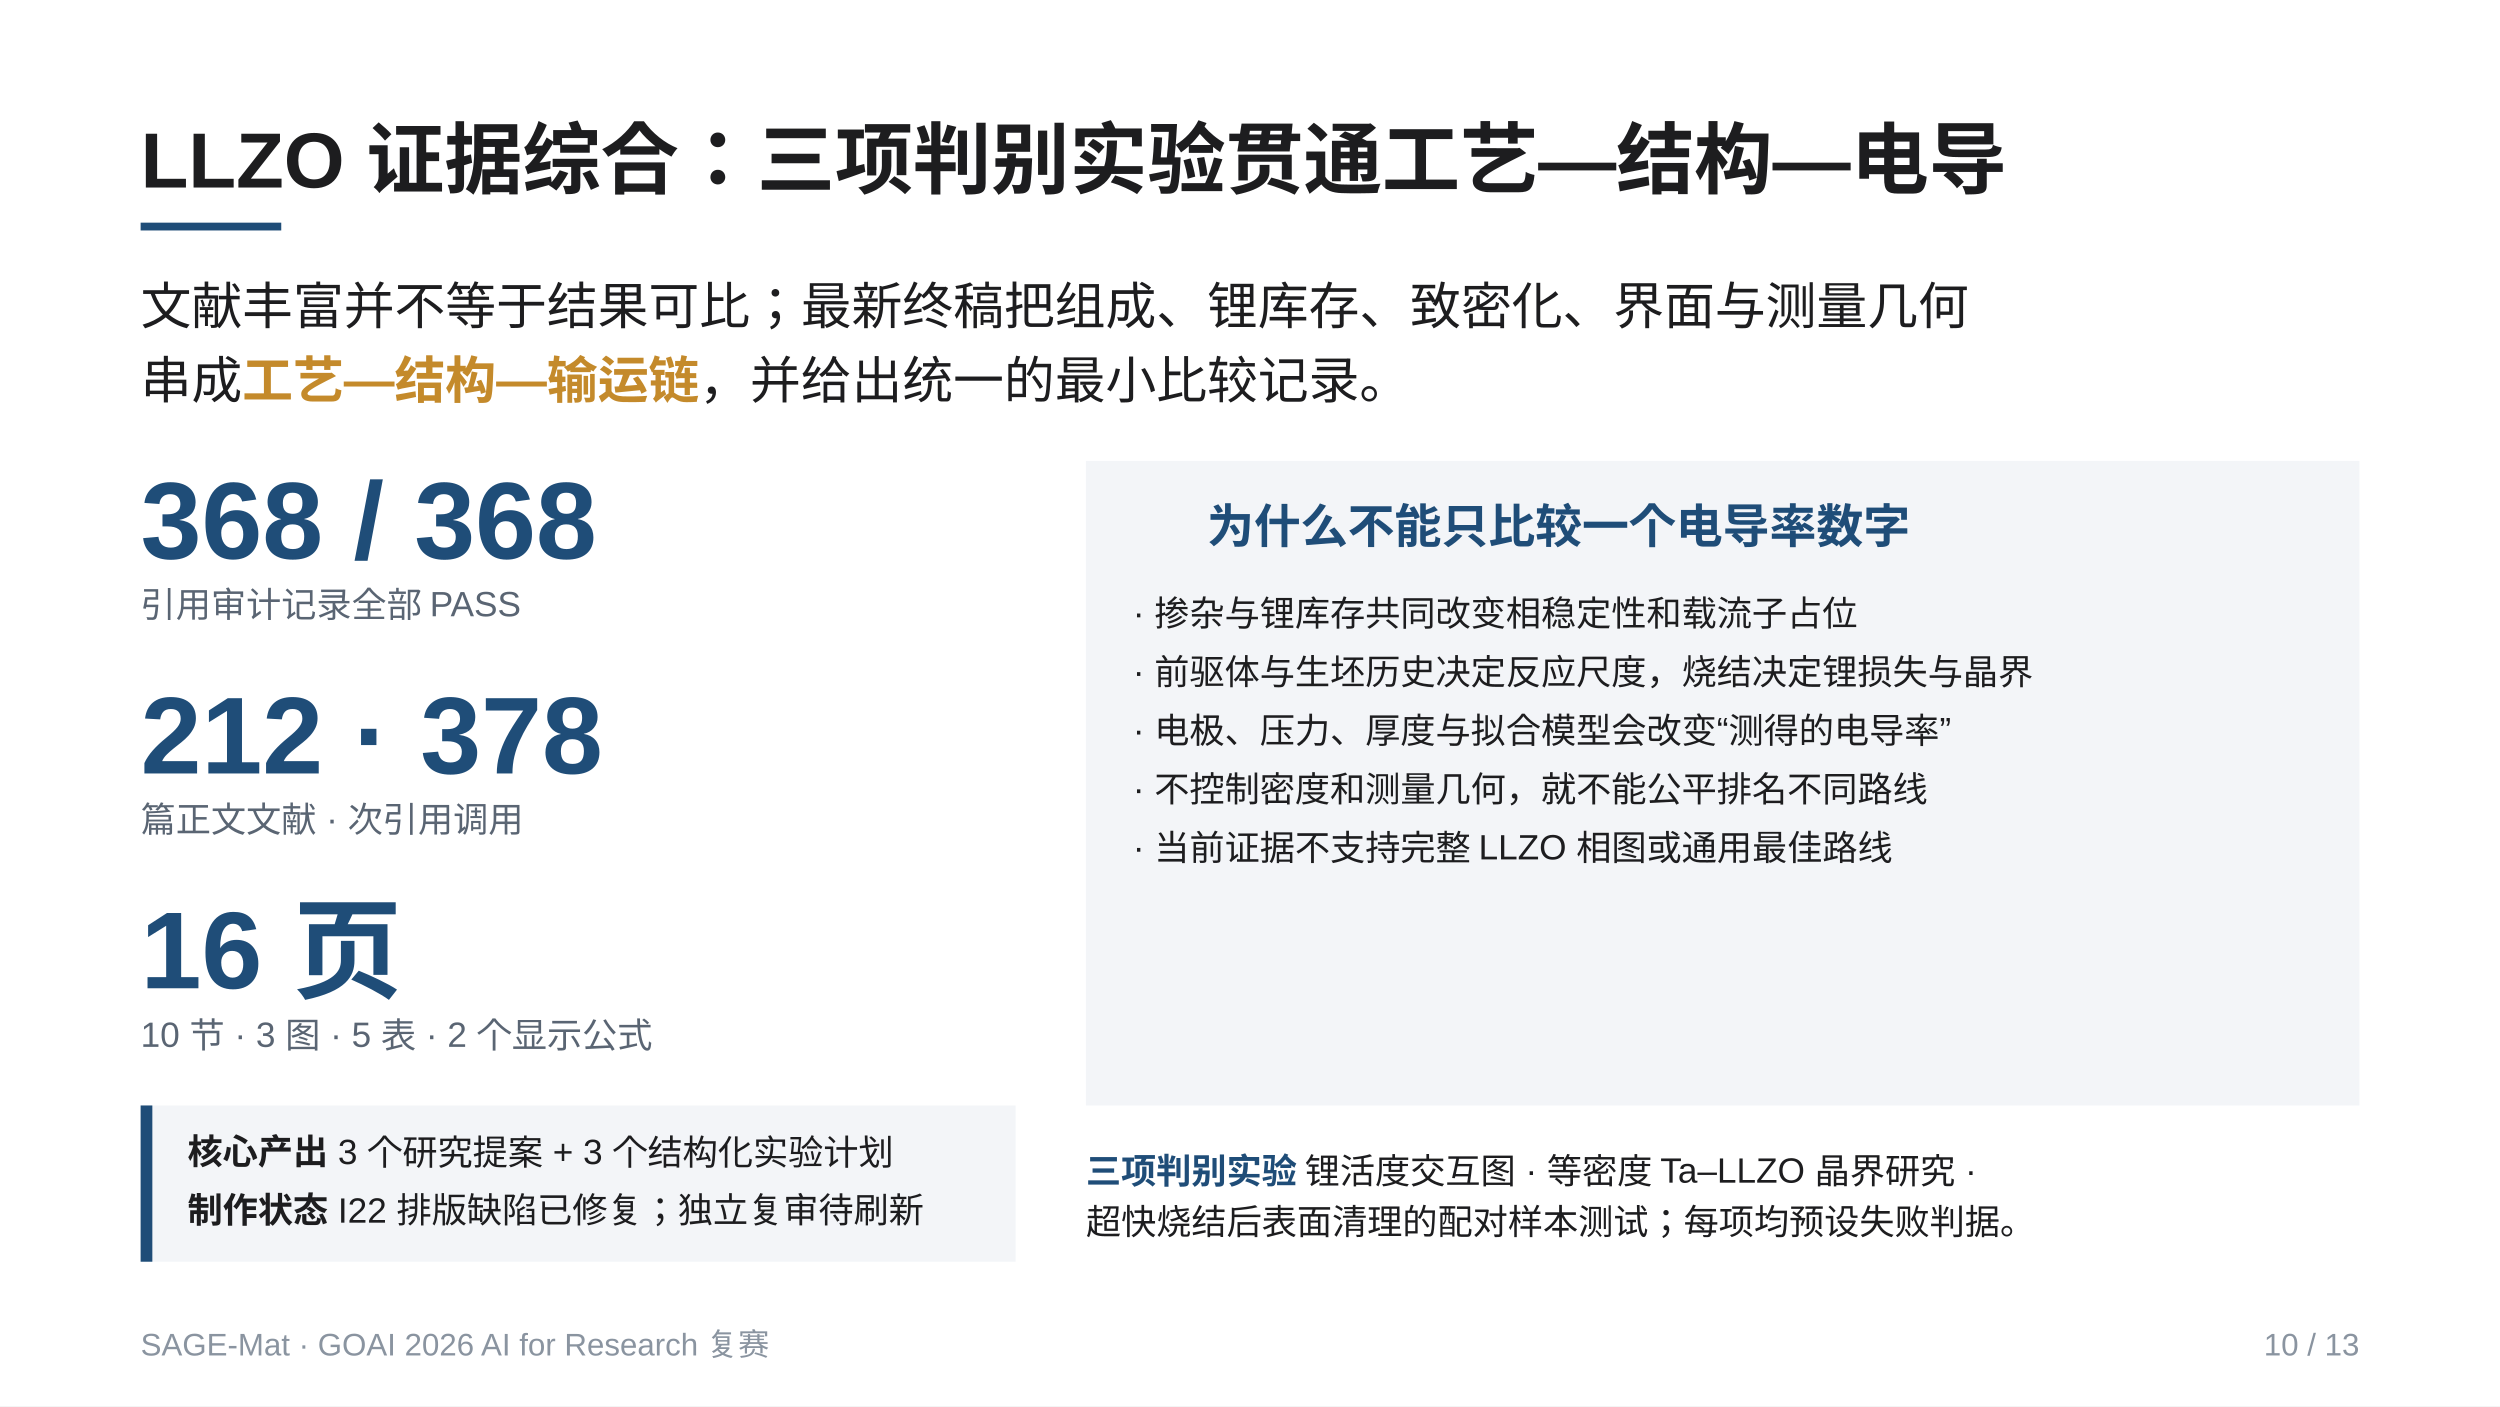
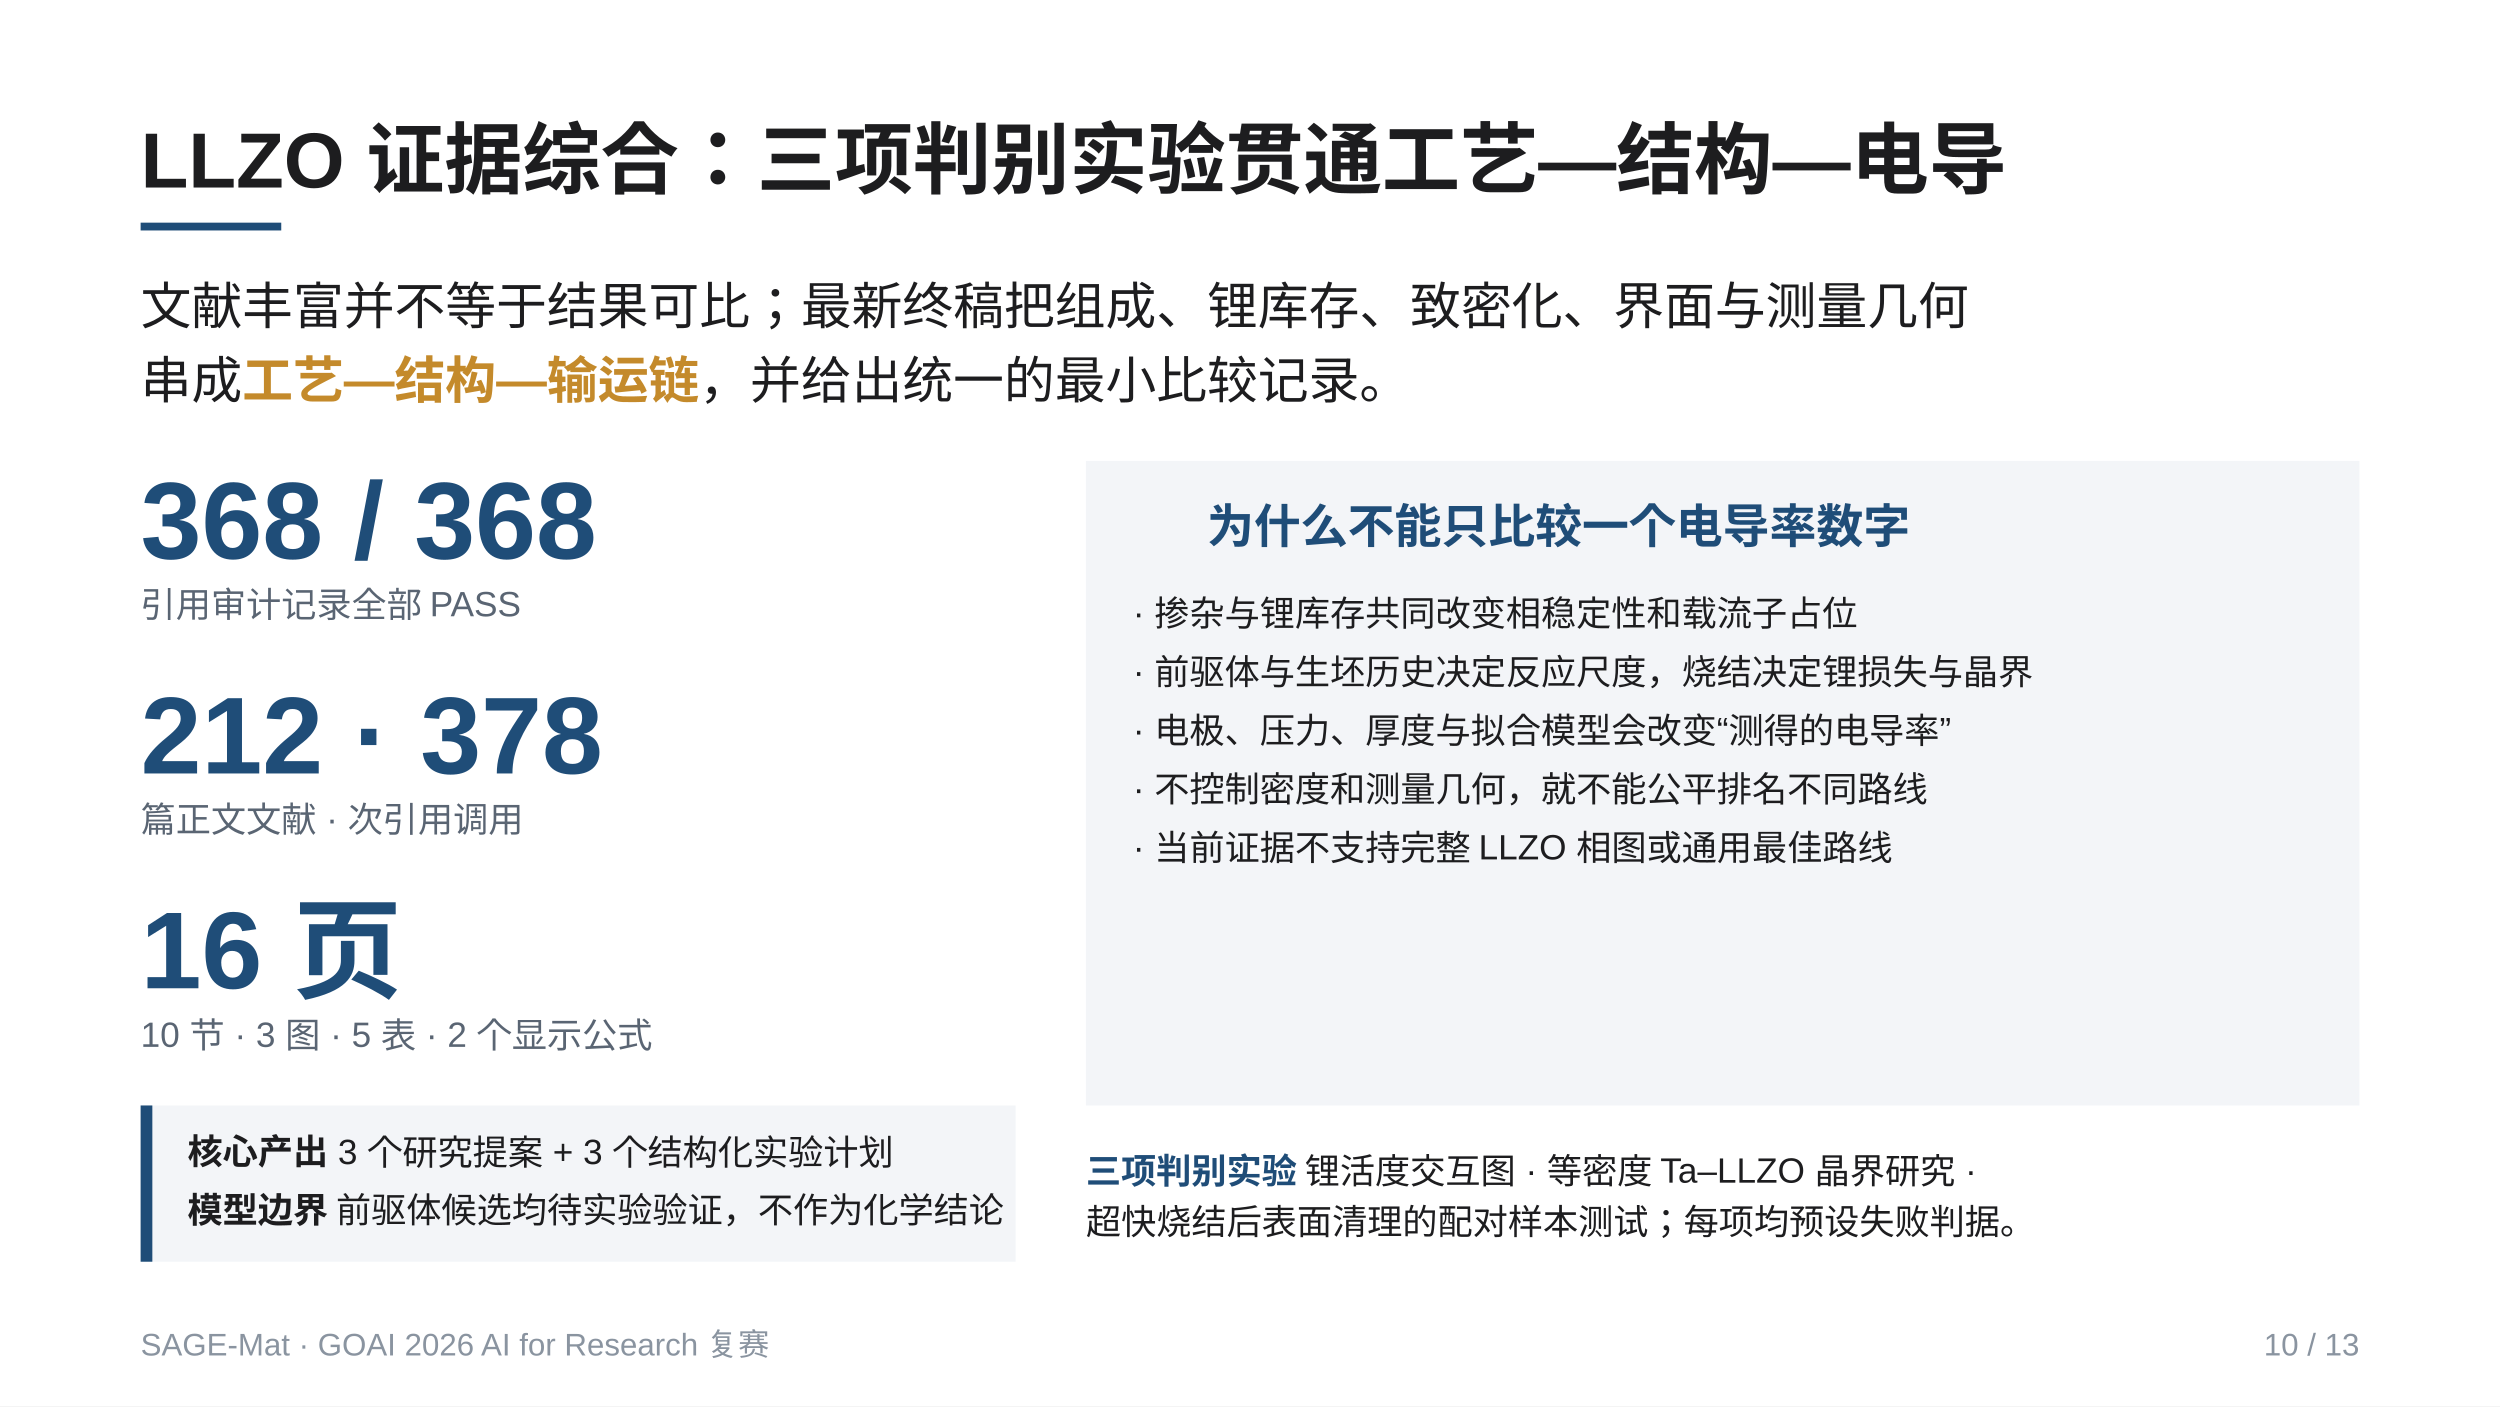
<svg xmlns="http://www.w3.org/2000/svg" viewBox="0 0 1280 720" width="1280" height="720" font-family="&quot;Microsoft YaHei&quot;, &quot;PingFang SC&quot;, Arial, sans-serif">
  <g id="p10-bg">
    <rect x="0" y="0" width="1280" height="720" fill="#FFFFFF" />
  </g>
  <g id="p10-header">
    <text x="72" y="96" font-size="40" font-weight="700" fill="#1D1D1F">LLZO 证据综合：三项判别实验贯通工艺—结构—电导</text>
    <rect x="72" y="114" width="72" height="4" fill="#1F4D78" />
  </g>
  <g id="p10-lead">
    <text x="72" y="166" font-size="26" fill="#1D1D1F">
      <tspan x="72" dy="0">文献丰富并不等于结果可比；最新终稿把组成、锂库存、致密化、界面与测量几何</tspan>
      <tspan x="72" dy="38">串成<tspan fill="#C48A2B" font-weight="700">工艺—结构—输运链</tspan>，并给出统一的最小比较记录。</tspan>
    </text>
  </g>
  <g id="p10-numbers">
    <text x="72" y="286" font-size="56" font-weight="700" fill="#1F4D78">368 / 368</text>
    <text x="72" y="316" font-size="18" fill="#5A6573">引用审计记录全部 PASS</text>
    <text x="72" y="396" font-size="56" font-weight="700" fill="#1F4D78">212 · 378</text>
    <text x="72" y="426" font-size="18" fill="#5A6573">篇正文文献 · 次引用调用</text>
    <text x="72" y="506" font-size="56" font-weight="700" fill="#1F4D78">16 页</text>
    <text x="72" y="536" font-size="18" fill="#5A6573">10 节 · 3 图 · 5 表 · 2 个显示公式</text>
  </g>
  <g id="p10-route">
    <rect x="72" y="566" width="448" height="80" fill="#F3F5F8" />
    <rect x="72" y="566" width="6" height="80" fill="#1F4D78" />
    <text x="96" y="596" font-size="18" fill="#1D1D1F">
      <tspan font-weight="700">核心产出</tspan>  3 个研究提案 + 3 个结构化实验计划</text>
    <text x="96" y="626" font-size="18" fill="#1D1D1F">
-       <tspan font-weight="700">制作状态</tspan>  I22 排版缺陷已修复；独立复审待刷新</text>
+       <tspan font-weight="700">模型边界</tspan>  前驱体候选均待实验验证，不作为化学结论</text>
  </g>
  <g id="p10-failure-modes">
    <rect x="556" y="236" width="652" height="330" fill="#F3F5F8" />
    <use data-icon="tabler-outline/shield-check" x="580" y="256" width="28" height="28" fill="#1F4D78" stroke-width="2" />
    <text x="618" y="278" font-size="24" font-weight="700" fill="#1F4D78">为什么不能只比较一个电导率数字</text>
    <text x="580" y="320" font-size="18" fill="#1D1D1F">
      <tspan x="580" dy="0">· 掺杂与锂库存共同改变相稳定性和载流子占位</tspan>
      <tspan x="580" dy="30">· 前驱体与生坯历史决定反应尺度，烧结决定锂损失与晶界</tspan>
      <tspan x="580" dy="30">· 电极、压力、厚度与拟合模型会改变“测得的电导率”</tspan>
      <tspan x="580" dy="30">· 不控制密度和测量几何，就不能公平排名不同路线</tspan>
      <tspan x="580" dy="30">· 当前证据不支持完整 LLZO 相图或通用最佳路线</tspan>
    </text>
  </g>
  <g id="p10-alternatives">
    <text x="556" y="606" font-size="18" fill="#1D1D1F">
      <tspan x="556" dy="0">
        <tspan font-weight="700" fill="#1F4D78">三项判别实验</tspan>  锂活度交互图 · 等密度 Ta–LLZO 晶界研究 ·</tspan>
      <tspan x="556" dy="26">超快烧结后表面清理的配对样本测试；每项均预设失败判据。</tspan>
    </text>
  </g>
  <g id="p10-footer">
    <text x="72" y="694" font-size="16" fill="#8A94A0">SAGE-Mat · GOAI 2026 AI for Research 复赛</text>
    <text x="1208" y="694" font-size="16" fill="#8A94A0" text-anchor="end">10 / 13</text>
  </g>
</svg>
